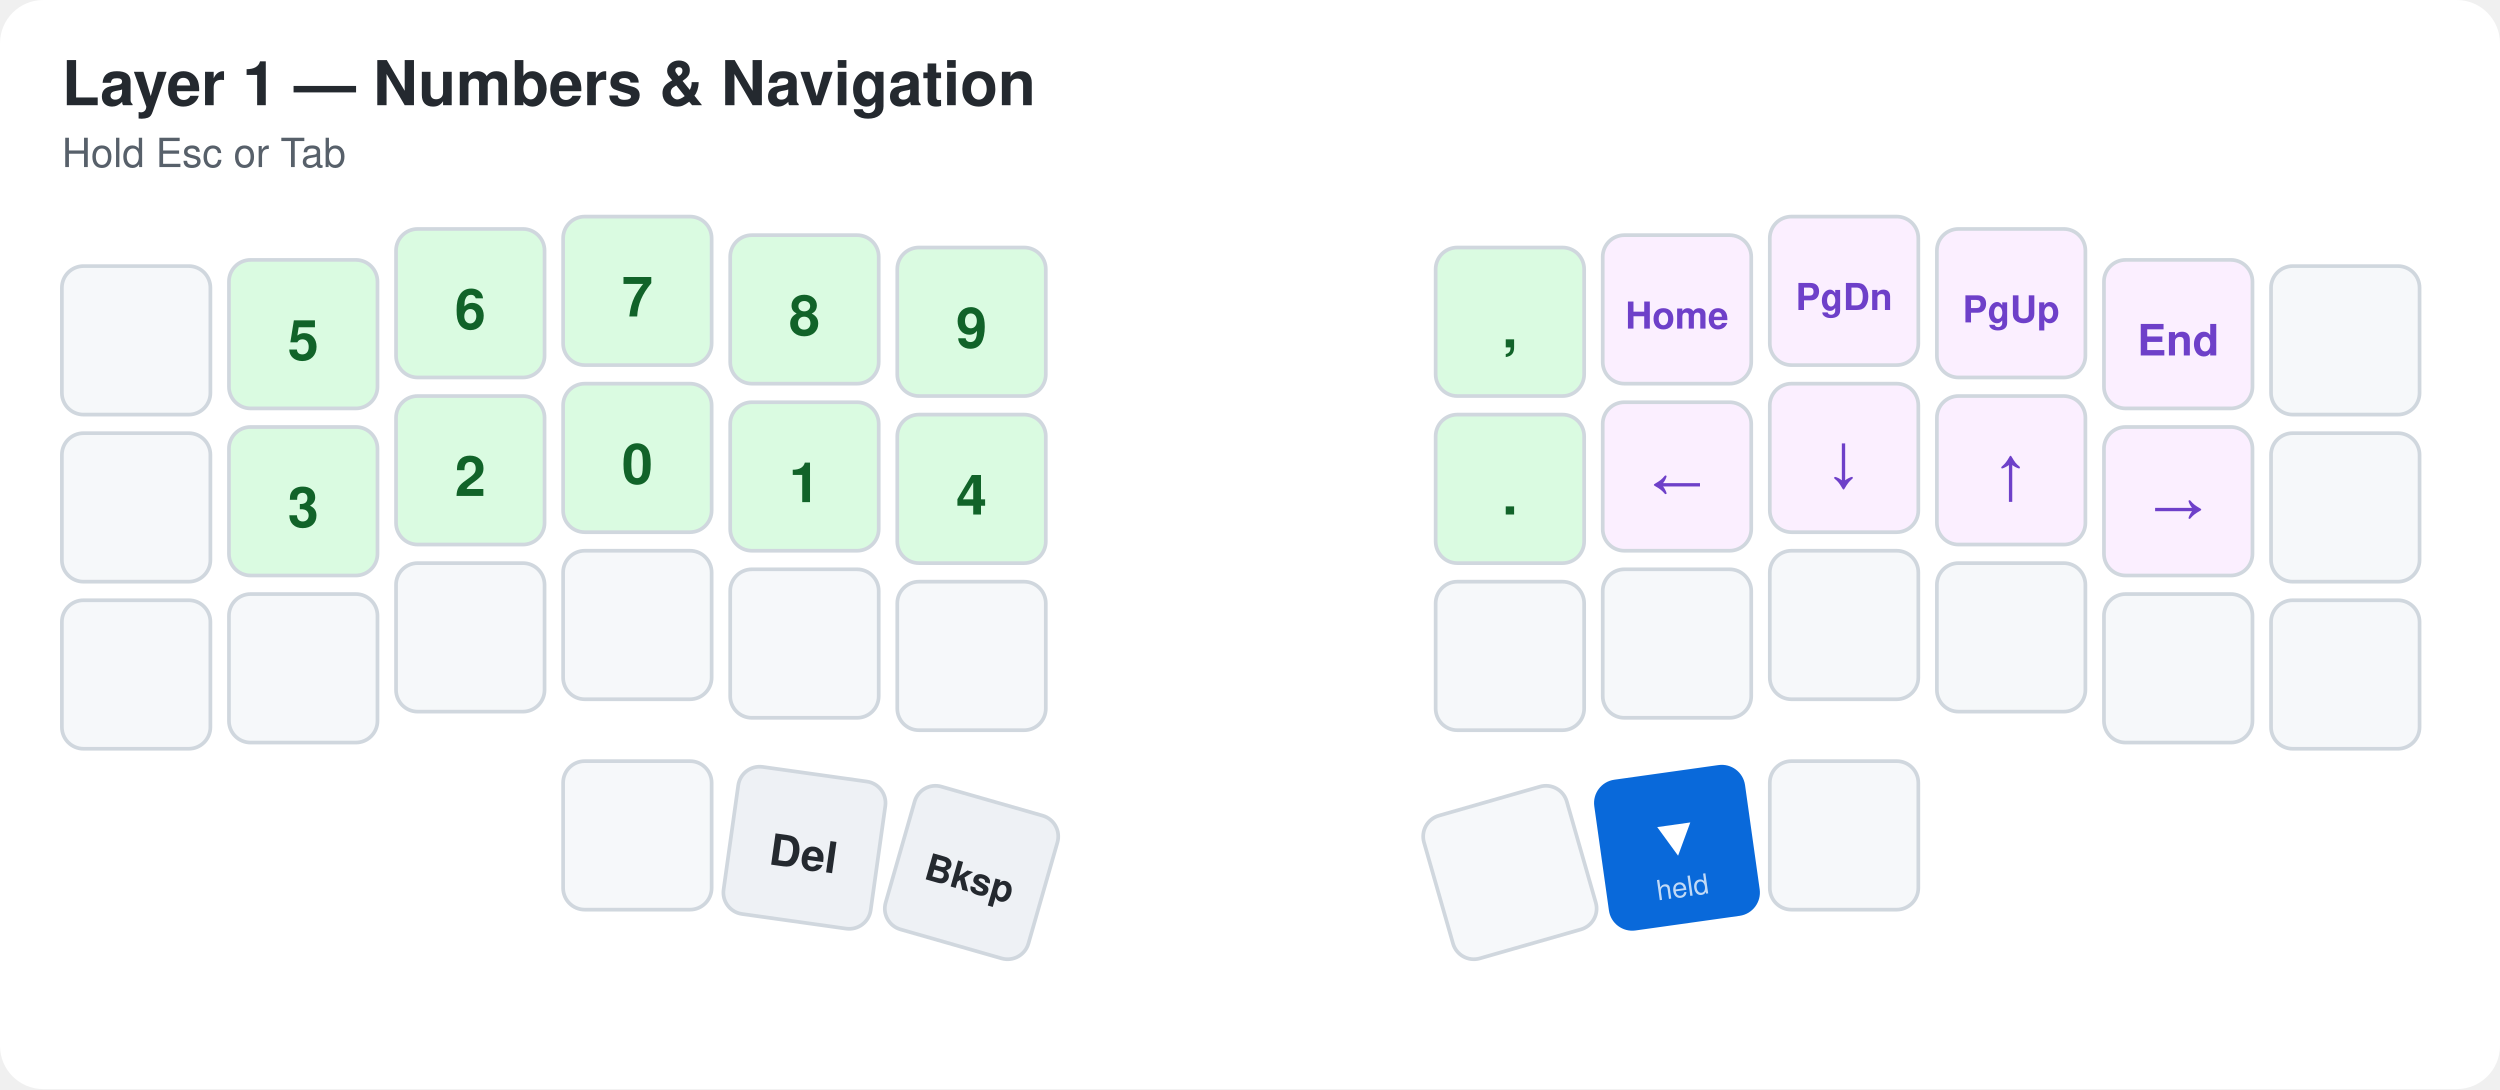
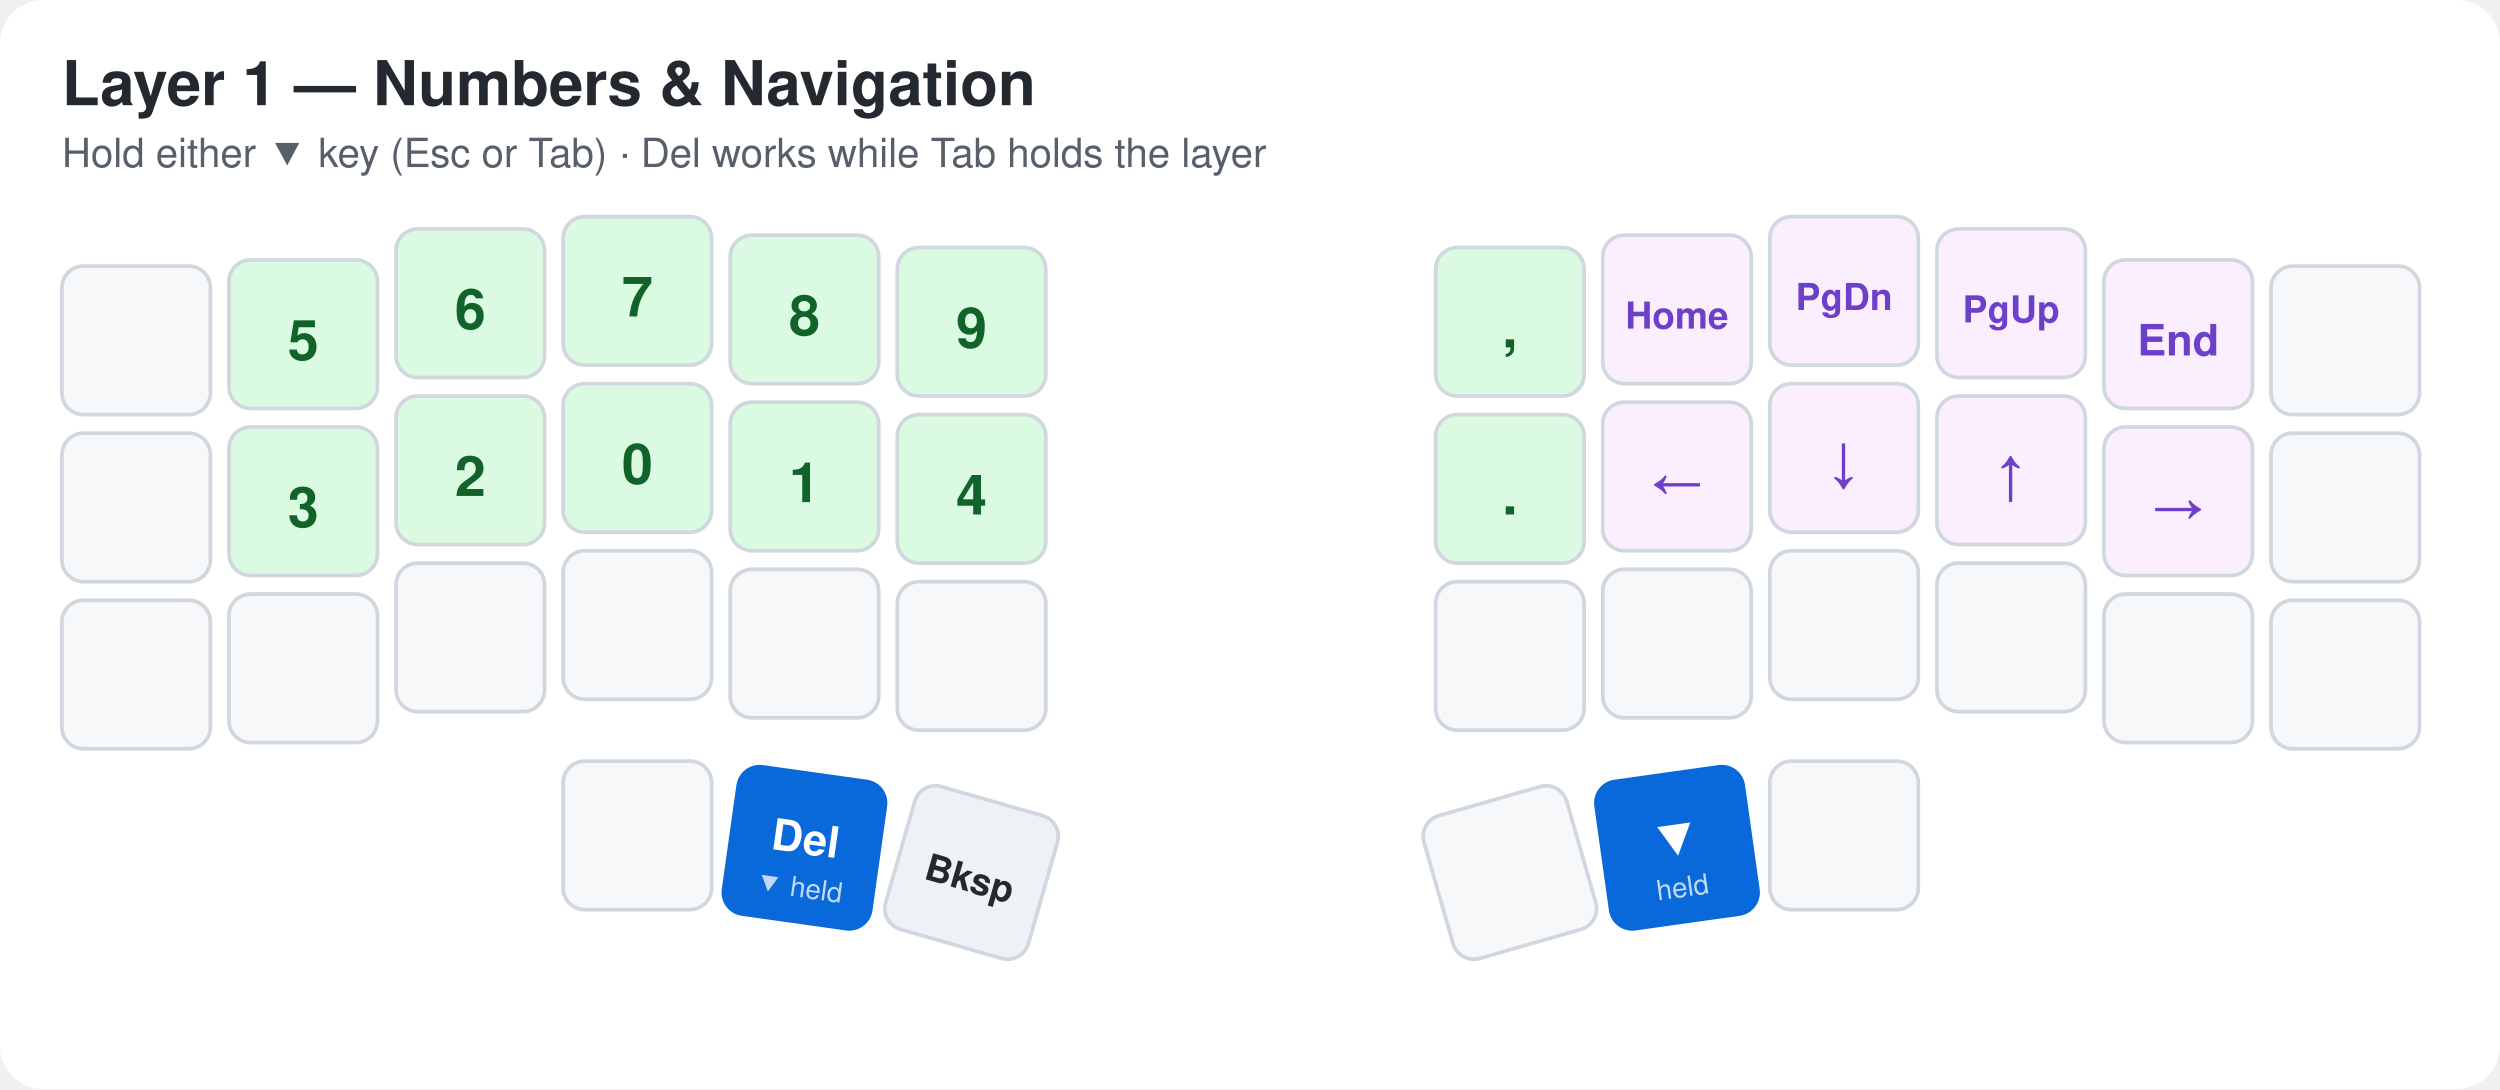
<svg xmlns="http://www.w3.org/2000/svg" viewBox="0 0 808 352" width="808" height="352" font-family="-apple-system,BlinkMacSystemFont,Segoe UI,Helvetica,Arial,sans-serif">
  <rect width="100%" height="100%" rx="14" fill="#ffffff" />
  <text x="20" y="34" font-size="20" font-weight="700" fill="#24292f">Layer 1 — Numbers &amp; Navigation</text>
-   <text x="20" y="54" font-size="13" fill="#57606a">Hold Esc or Tab</text>
+   <text x="20" y="54" font-size="13" fill="#57606a">Hold either ▼ key (Esc or Tab) · Del works while Tab holds the layer</text>
  <g>
    <rect x="20" y="86" width="48" height="48" rx="7" fill="#f6f8fa" stroke="#d0d7de" stroke-width="1.2" />
  </g>
  <g>
    <rect x="74" y="84" width="48" height="48" rx="7" fill="#dafbe1" stroke="#d0d7de" stroke-width="1.2" />
    <text x="98.0" y="110.0" font-size="18" font-weight="600" fill="#116329" text-anchor="middle" dominant-baseline="middle">5</text>
  </g>
  <g>
    <rect x="128" y="74" width="48" height="48" rx="7" fill="#dafbe1" stroke="#d0d7de" stroke-width="1.2" />
    <text x="152.0" y="100.0" font-size="18" font-weight="600" fill="#116329" text-anchor="middle" dominant-baseline="middle">6</text>
  </g>
  <g>
    <rect x="182" y="70" width="48" height="48" rx="7" fill="#dafbe1" stroke="#d0d7de" stroke-width="1.2" />
    <text x="206.0" y="96.0" font-size="18" font-weight="600" fill="#116329" text-anchor="middle" dominant-baseline="middle">7</text>
  </g>
  <g>
    <rect x="236" y="76" width="48" height="48" rx="7" fill="#dafbe1" stroke="#d0d7de" stroke-width="1.2" />
    <text x="260.0" y="102.0" font-size="18" font-weight="600" fill="#116329" text-anchor="middle" dominant-baseline="middle">8</text>
  </g>
  <g>
    <rect x="290" y="80" width="48" height="48" rx="7" fill="#dafbe1" stroke="#d0d7de" stroke-width="1.2" />
    <text x="314.0" y="106.0" font-size="18" font-weight="600" fill="#116329" text-anchor="middle" dominant-baseline="middle">9</text>
  </g>
  <g>
    <rect x="20" y="140" width="48" height="48" rx="7" fill="#f6f8fa" stroke="#d0d7de" stroke-width="1.2" />
  </g>
  <g>
    <rect x="74" y="138" width="48" height="48" rx="7" fill="#dafbe1" stroke="#d0d7de" stroke-width="1.2" />
    <text x="98.0" y="164.0" font-size="18" font-weight="600" fill="#116329" text-anchor="middle" dominant-baseline="middle">3</text>
  </g>
  <g>
    <rect x="128" y="128" width="48" height="48" rx="7" fill="#dafbe1" stroke="#d0d7de" stroke-width="1.2" />
    <text x="152.0" y="154.0" font-size="18" font-weight="600" fill="#116329" text-anchor="middle" dominant-baseline="middle">2</text>
  </g>
  <g>
    <rect x="182" y="124" width="48" height="48" rx="7" fill="#dafbe1" stroke="#d0d7de" stroke-width="1.2" />
    <text x="206.0" y="150.0" font-size="18" font-weight="600" fill="#116329" text-anchor="middle" dominant-baseline="middle">0</text>
  </g>
  <g>
    <rect x="236" y="130" width="48" height="48" rx="7" fill="#dafbe1" stroke="#d0d7de" stroke-width="1.2" />
    <text x="260.0" y="156.0" font-size="18" font-weight="600" fill="#116329" text-anchor="middle" dominant-baseline="middle">1</text>
  </g>
  <g>
    <rect x="290" y="134" width="48" height="48" rx="7" fill="#dafbe1" stroke="#d0d7de" stroke-width="1.2" />
    <text x="314.0" y="160.0" font-size="18" font-weight="600" fill="#116329" text-anchor="middle" dominant-baseline="middle">4</text>
  </g>
  <g>
    <rect x="20" y="194" width="48" height="48" rx="7" fill="#f6f8fa" stroke="#d0d7de" stroke-width="1.2" />
  </g>
  <g>
    <rect x="74" y="192" width="48" height="48" rx="7" fill="#f6f8fa" stroke="#d0d7de" stroke-width="1.2" />
  </g>
  <g>
    <rect x="128" y="182" width="48" height="48" rx="7" fill="#f6f8fa" stroke="#d0d7de" stroke-width="1.2" />
  </g>
  <g>
    <rect x="182" y="178" width="48" height="48" rx="7" fill="#f6f8fa" stroke="#d0d7de" stroke-width="1.2" />
  </g>
  <g>
    <rect x="236" y="184" width="48" height="48" rx="7" fill="#f6f8fa" stroke="#d0d7de" stroke-width="1.2" />
  </g>
  <g>
    <rect x="290" y="188" width="48" height="48" rx="7" fill="#f6f8fa" stroke="#d0d7de" stroke-width="1.2" />
  </g>
  <g>
    <rect x="182" y="246" width="48" height="48" rx="7" fill="#f6f8fa" stroke="#d0d7de" stroke-width="1.2" />
  </g>
  <g transform="rotate(8 260.0 274.0)">
-     <rect x="236" y="250" width="48" height="48" rx="7" fill="#eef1f5" stroke="#d0d7de" stroke-width="1.2" />
-     <text x="260.0" y="276.0" font-size="14" font-weight="600" fill="#24292f" text-anchor="middle" dominant-baseline="middle">Del</text>
+     <rect x="236" y="250" width="48" height="48" rx="7" fill="#0969da" stroke="#0969da" stroke-width="1.2" />
+     <text x="260.0" y="271.0" font-size="14" font-weight="600" fill="#ffffff" text-anchor="middle" dominant-baseline="middle">Del</text>
+     <text x="260.0" y="290" font-size="9" fill="#ffffff" opacity=".75" text-anchor="middle">▼ held</text>
  </g>
  <g transform="rotate(16 314.0 282.0)">
    <rect x="290" y="258" width="48" height="48" rx="7" fill="#eef1f5" stroke="#d0d7de" stroke-width="1.2" />
    <text x="314.0" y="284.0" font-size="12" font-weight="600" fill="#24292f" text-anchor="middle" dominant-baseline="middle">Bksp</text>
  </g>
  <g>
    <rect x="464" y="80" width="48" height="48" rx="7" fill="#dafbe1" stroke="#d0d7de" stroke-width="1.2" />
    <text x="488.0" y="106.0" font-size="18" font-weight="600" fill="#116329" text-anchor="middle" dominant-baseline="middle">,</text>
  </g>
  <g>
    <rect x="518" y="76" width="48" height="48" rx="7" fill="#fbefff" stroke="#d0d7de" stroke-width="1.2" />
    <text x="542.0" y="102.0" font-size="12" font-weight="600" fill="#6e40c9" text-anchor="middle" dominant-baseline="middle">Home</text>
  </g>
  <g>
    <rect x="572" y="70" width="48" height="48" rx="7" fill="#fbefff" stroke="#d0d7de" stroke-width="1.2" />
    <text x="596.0" y="96.0" font-size="12" font-weight="600" fill="#6e40c9" text-anchor="middle" dominant-baseline="middle">PgDn</text>
  </g>
  <g>
    <rect x="626" y="74" width="48" height="48" rx="7" fill="#fbefff" stroke="#d0d7de" stroke-width="1.2" />
    <text x="650.0" y="100.0" font-size="12" font-weight="600" fill="#6e40c9" text-anchor="middle" dominant-baseline="middle">PgUp</text>
  </g>
  <g>
    <rect x="680" y="84" width="48" height="48" rx="7" fill="#fbefff" stroke="#d0d7de" stroke-width="1.2" />
    <text x="704.0" y="110.0" font-size="14" font-weight="600" fill="#6e40c9" text-anchor="middle" dominant-baseline="middle">End</text>
  </g>
  <g>
    <rect x="734" y="86" width="48" height="48" rx="7" fill="#f6f8fa" stroke="#d0d7de" stroke-width="1.2" />
  </g>
  <g>
    <rect x="464" y="134" width="48" height="48" rx="7" fill="#dafbe1" stroke="#d0d7de" stroke-width="1.2" />
    <text x="488.0" y="160.0" font-size="18" font-weight="600" fill="#116329" text-anchor="middle" dominant-baseline="middle">.</text>
  </g>
  <g>
    <rect x="518" y="130" width="48" height="48" rx="7" fill="#fbefff" stroke="#d0d7de" stroke-width="1.2" />
    <text x="542.0" y="156.0" font-size="18" font-weight="600" fill="#6e40c9" text-anchor="middle" dominant-baseline="middle">←</text>
  </g>
  <g>
    <rect x="572" y="124" width="48" height="48" rx="7" fill="#fbefff" stroke="#d0d7de" stroke-width="1.2" />
    <text x="596.0" y="150.0" font-size="18" font-weight="600" fill="#6e40c9" text-anchor="middle" dominant-baseline="middle">↓</text>
  </g>
  <g>
    <rect x="626" y="128" width="48" height="48" rx="7" fill="#fbefff" stroke="#d0d7de" stroke-width="1.2" />
    <text x="650.0" y="154.0" font-size="18" font-weight="600" fill="#6e40c9" text-anchor="middle" dominant-baseline="middle">↑</text>
  </g>
  <g>
    <rect x="680" y="138" width="48" height="48" rx="7" fill="#fbefff" stroke="#d0d7de" stroke-width="1.2" />
    <text x="704.0" y="164.0" font-size="18" font-weight="600" fill="#6e40c9" text-anchor="middle" dominant-baseline="middle">→</text>
  </g>
  <g>
    <rect x="734" y="140" width="48" height="48" rx="7" fill="#f6f8fa" stroke="#d0d7de" stroke-width="1.2" />
  </g>
  <g>
    <rect x="464" y="188" width="48" height="48" rx="7" fill="#f6f8fa" stroke="#d0d7de" stroke-width="1.2" />
  </g>
  <g>
    <rect x="518" y="184" width="48" height="48" rx="7" fill="#f6f8fa" stroke="#d0d7de" stroke-width="1.2" />
  </g>
  <g>
    <rect x="572" y="178" width="48" height="48" rx="7" fill="#f6f8fa" stroke="#d0d7de" stroke-width="1.2" />
  </g>
  <g>
    <rect x="626" y="182" width="48" height="48" rx="7" fill="#f6f8fa" stroke="#d0d7de" stroke-width="1.2" />
  </g>
  <g>
    <rect x="680" y="192" width="48" height="48" rx="7" fill="#f6f8fa" stroke="#d0d7de" stroke-width="1.2" />
  </g>
  <g>
    <rect x="734" y="194" width="48" height="48" rx="7" fill="#f6f8fa" stroke="#d0d7de" stroke-width="1.2" />
  </g>
  <g transform="rotate(-16 488.0 282.0)">
    <rect x="464" y="258" width="48" height="48" rx="7" fill="#f6f8fa" stroke="#d0d7de" stroke-width="1.2" />
  </g>
  <g transform="rotate(-8 542.0 274.0)">
    <rect x="518" y="250" width="48" height="48" rx="7" fill="#0969da" stroke="#0969da" stroke-width="1.2" />
    <text x="542.0" y="271.0" font-size="18" font-weight="600" fill="#ffffff" text-anchor="middle" dominant-baseline="middle">▼</text>
    <text x="542.0" y="290" font-size="9" fill="#ffffff" opacity=".75" text-anchor="middle">held</text>
  </g>
  <g>
    <rect x="572" y="246" width="48" height="48" rx="7" fill="#f6f8fa" stroke="#d0d7de" stroke-width="1.2" />
  </g>
</svg>
